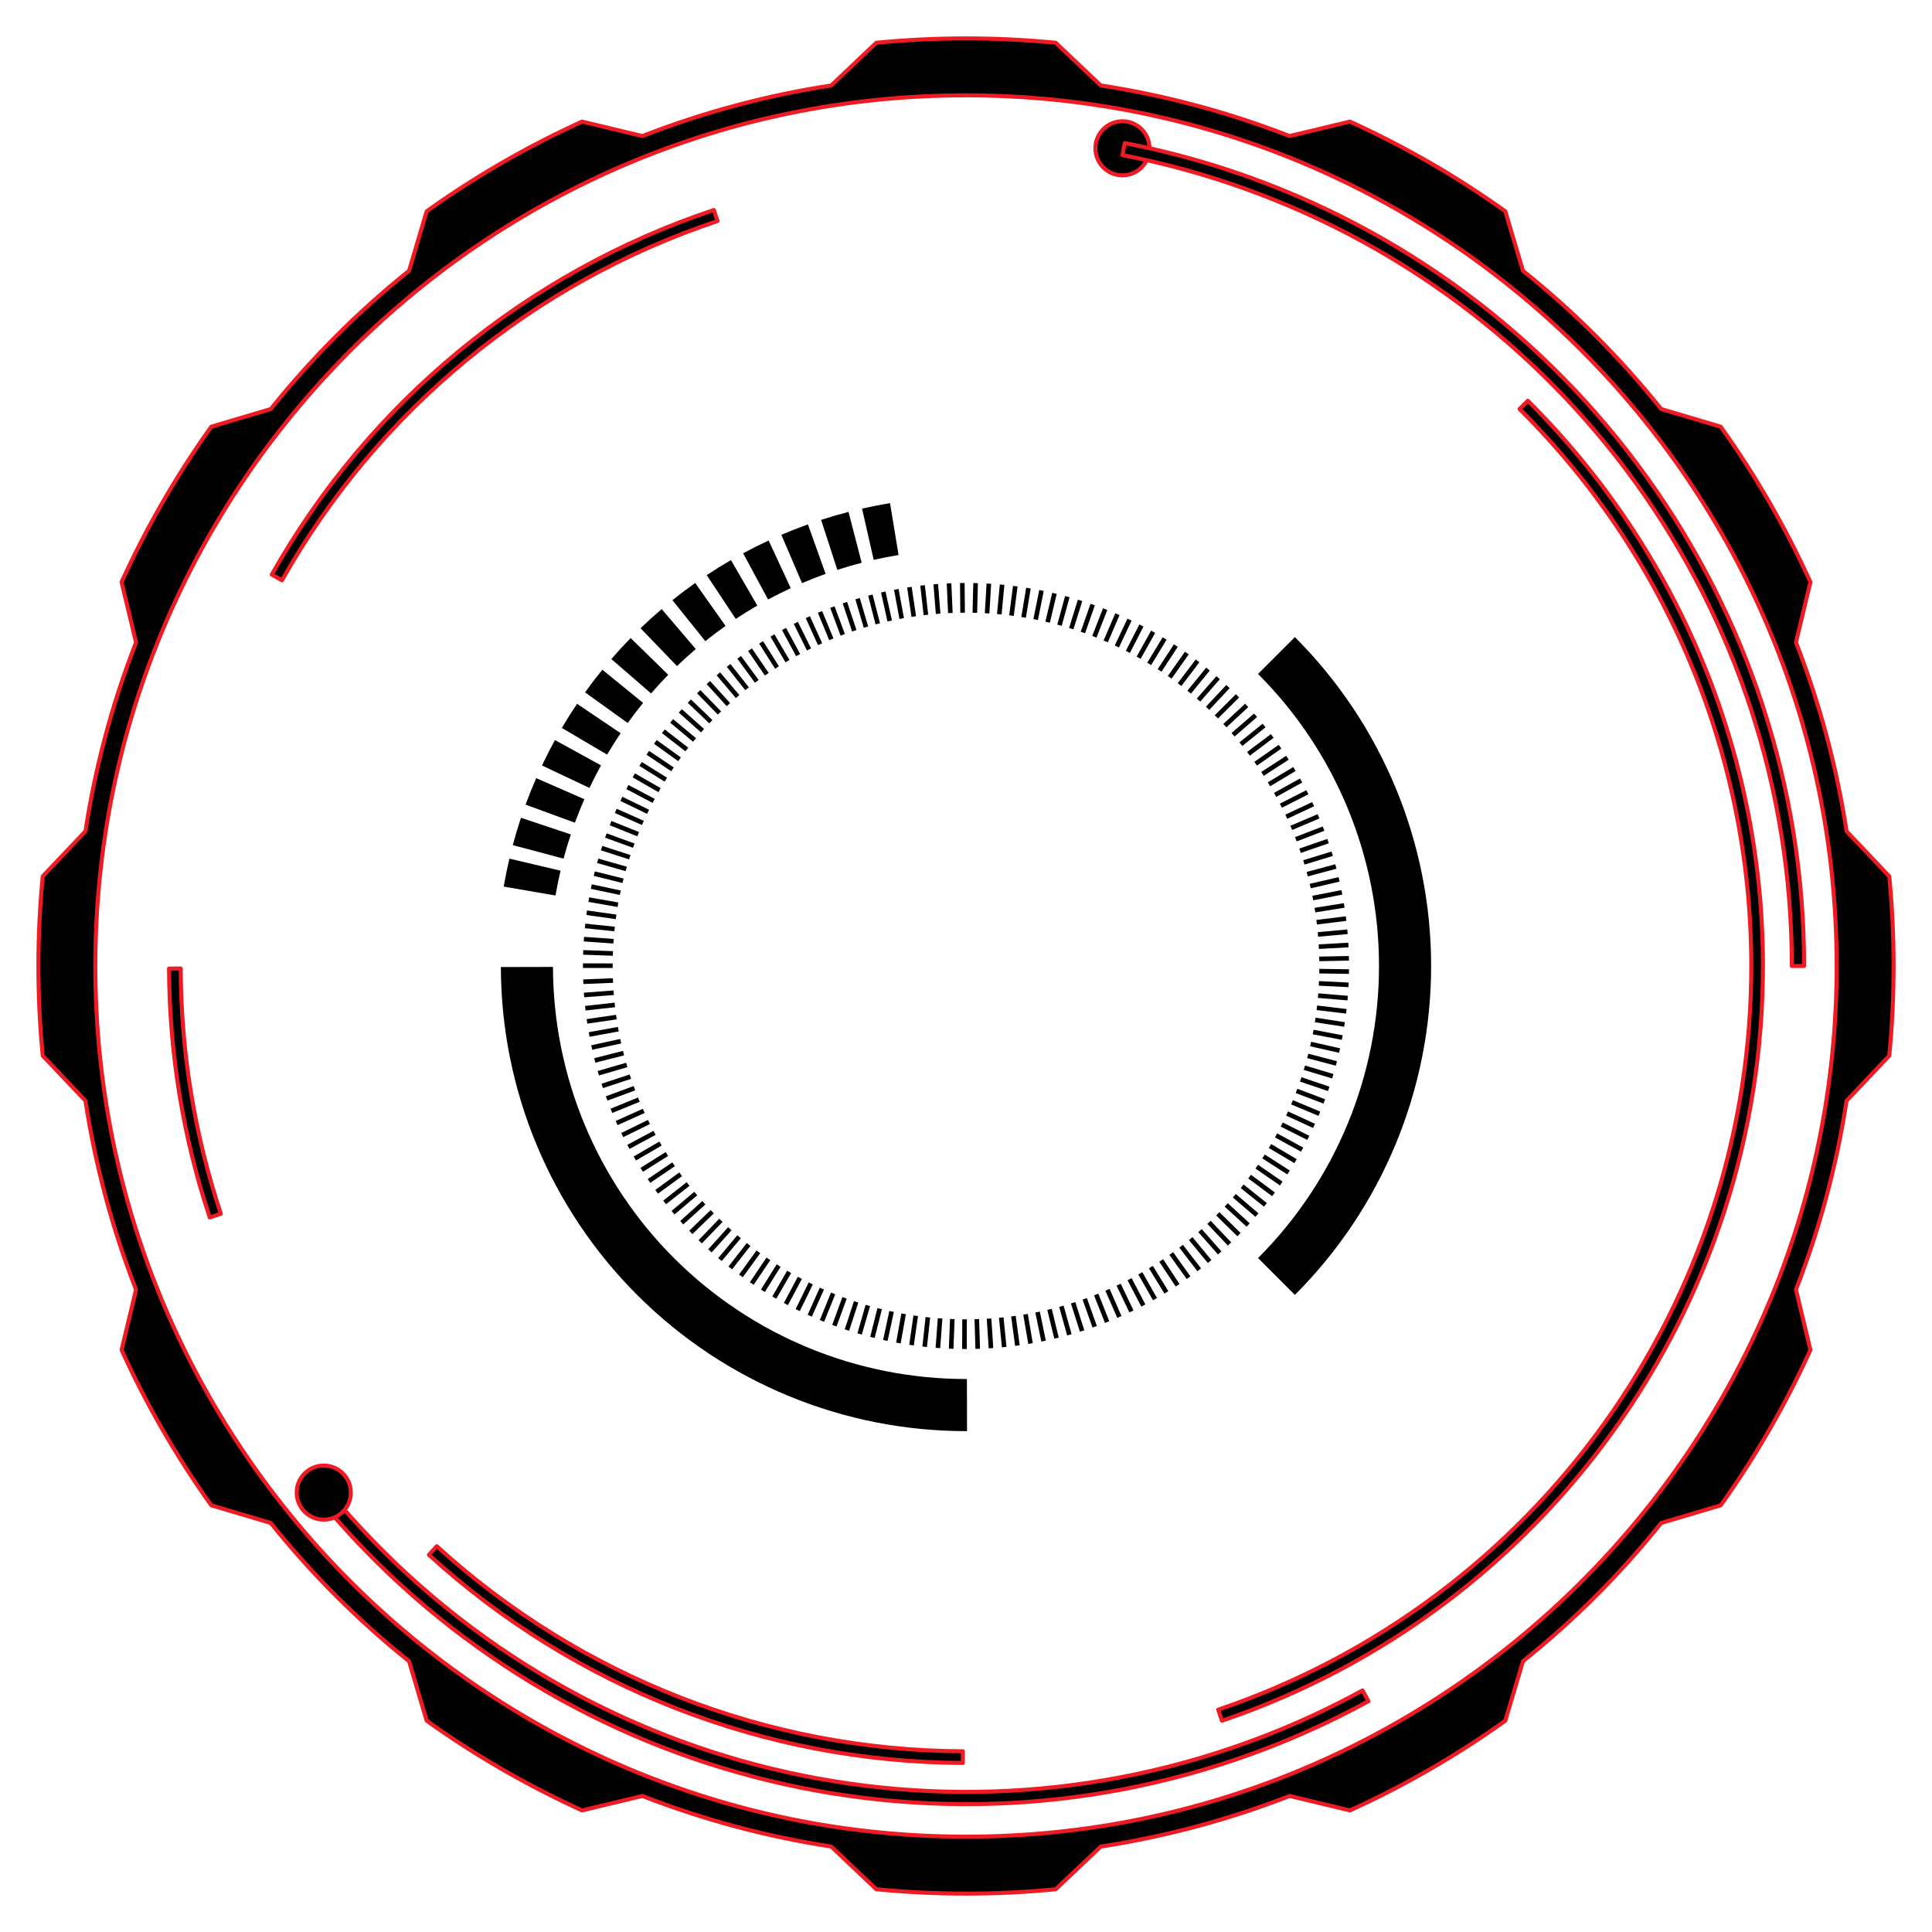
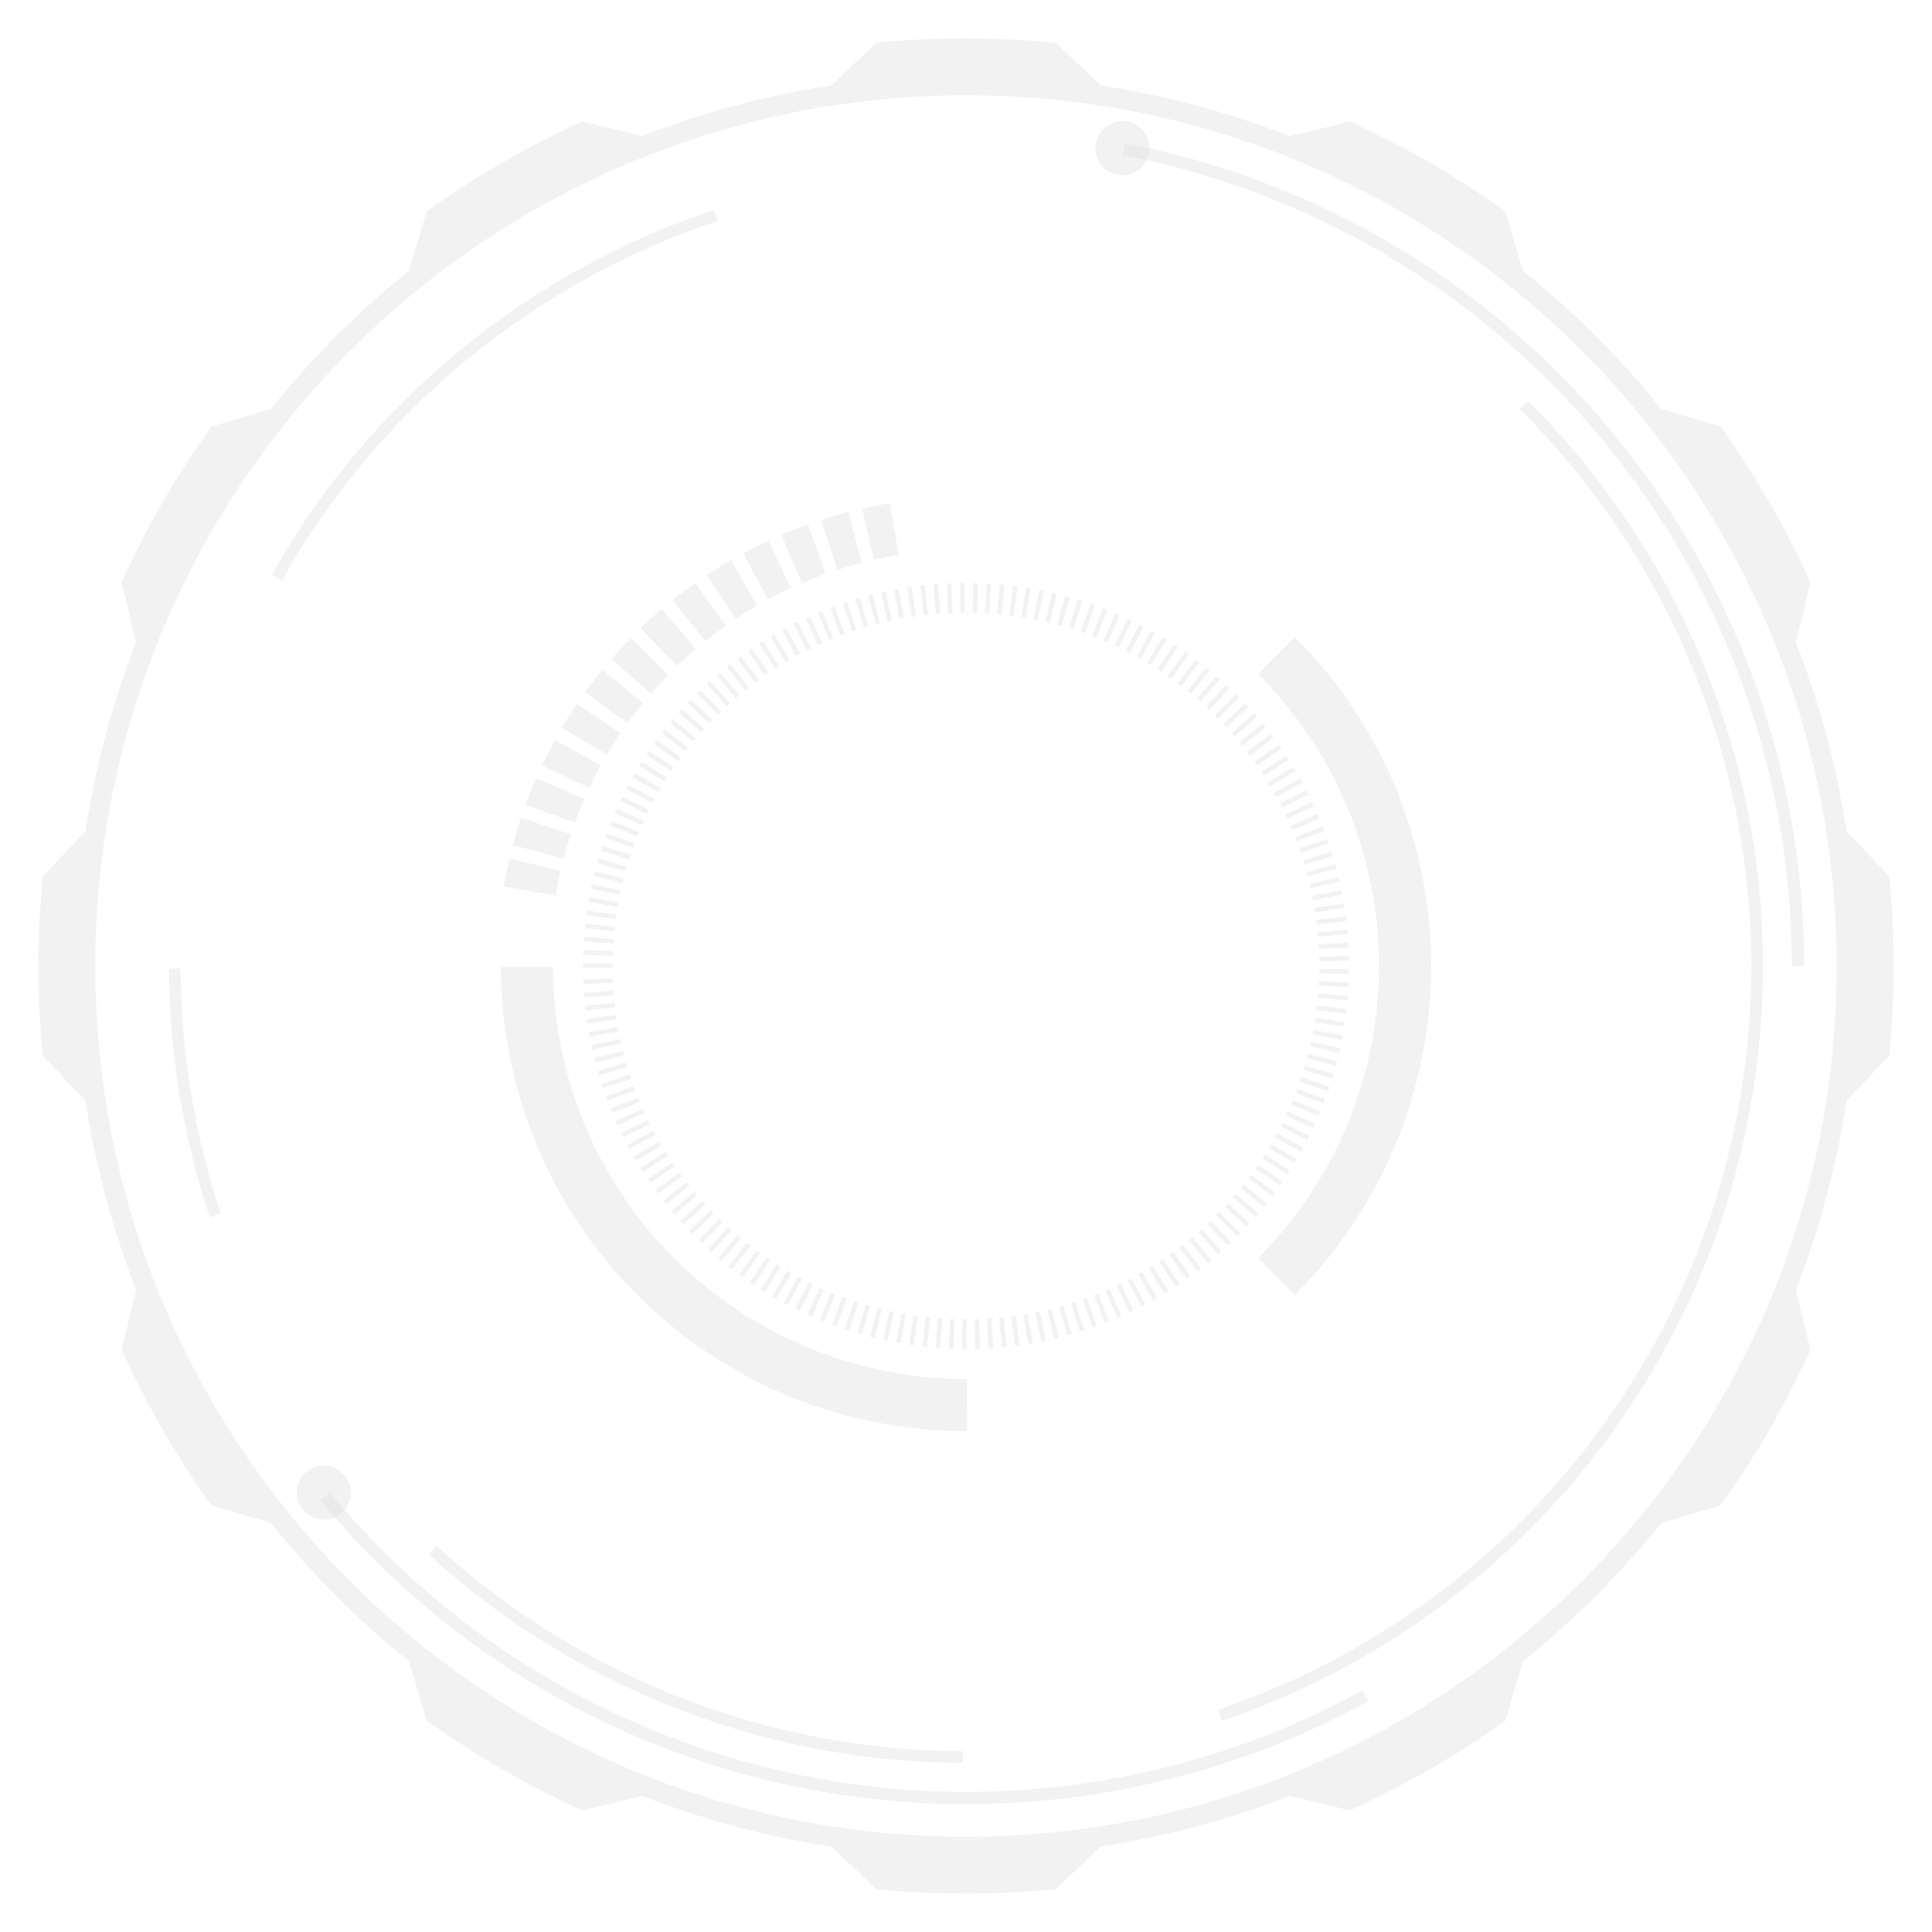
- <svg xmlns="http://www.w3.org/2000/svg" xmlns:xlink="http://www.w3.org/1999/xlink" width="100%" height="100%" viewBox="0 0 4000 4000" version="1.1" style="fill-rule:evenodd;clip-rule:evenodd;stroke-linecap:round;stroke-linejoin:round;stroke-miterlimit:1.5;fill:#E0E0DFfill-opacity:0.4">
+ <svg xmlns="http://www.w3.org/2000/svg" xmlns:xlink="http://www.w3.org/1999/xlink" width="100%" height="100%" viewBox="0 0 4000 4000" version="1.1" style="fill-rule:evenodd;clip-rule:evenodd;stroke-linecap:round;stroke-linejoin:round;stroke-miterlimit:1.5;fill:#E0E0DF;fill-opacity:0.4;stroke:##E0E0DF;">
  <use xlink:href="#_Image1" x="456.996" y="457.124" width="3085.98px" height="3086.04px" transform="matrix(0.999993,0,0,0.99969,0,0)" />
-   <path d="M2529.93,3562.59c671.354,-227.681 1122.24,-858.75 1120.06,-1567.66c-1.345,-437.606 -176.473,-856.753 -486.858,-1165.24l-17.011,17.115c305.845,303.971 478.412,716.989 479.738,1148.19c2.147,698.539 -442.145,1320.38 -1103.68,1544.73l7.75,22.853Z" style="stroke:#ED1C24;stroke-width:8.33px;" />
-   <path d="M1477.96,434.76c-388.13,129.45 -714.322,398.487 -915.263,754.893l21.021,11.851c198.002,-351.193 519.423,-616.296 901.877,-743.852l-7.635,-22.892Z" style="stroke:#ED1C24;stroke-width:8.33px;" />
-   <path d="M888.071,3219.06c302.289,275.724 696.238,429.302 1105.38,430.925l0.096,-24.131c-403.161,-1.6 -791.349,-152.931 -1089.22,-424.622l-16.262,17.828Z" style="stroke:#ED1C24;stroke-width:8.33px;" />
-   <path d="M350.009,2005.3c0.563,175.162 29.014,349.117 84.284,515.331l22.898,-7.615c-54.462,-163.783 -82.496,-335.193 -83.051,-507.793l-24.131,0.077Z" style="stroke:#ED1C24;stroke-width:8.33px;" />
-   <path d="M663.312,3106.45c475.376,574.298 1264.46,780.759 1960.19,512.875c71.968,-27.711 142.009,-60.189 209.657,-97.218l-12.185,-22.26c-66.658,36.487 -135.675,68.49 -206.591,95.795c-685.554,263.966 -1463.1,60.525 -1931.52,-505.374l-19.55,16.182Z" style="stroke:#ED1C24;stroke-width:8.33px;" />
-   <circle cx="2323.91" cy="307" r="56" style="stroke:#ED1C24;stroke-width:8.33px;" />
-   <circle cx="670.312" cy="3090.26" r="56" style="stroke:#ED1C24;stroke-width:8.33px;" />
-   <path d="M2185.74,88.503c-123.536,-12.004 -247.944,-12.004 -371.48,-0l-93.233,88.401c-133.775,20.471 -264.89,55.603 -390.977,104.762l-124.943,-29.941c-112.987,51.372 -220.728,113.576 -321.711,185.74l-36.541,123.174c-105.618,84.615 -201.601,180.598 -286.216,286.216l-123.174,36.541c-72.164,100.983 -134.368,208.724 -185.74,321.711l29.941,124.943c-49.159,126.087 -84.291,257.202 -104.762,390.977l-88.401,93.233c-12.004,123.536 -12.004,247.944 -0,371.48l88.401,93.233c20.471,133.775 55.603,264.89 104.762,390.977l-29.941,124.943c51.372,112.987 113.576,220.728 185.74,321.711l123.174,36.541c84.615,105.618 180.598,201.601 286.216,286.216l36.541,123.174c100.983,72.164 208.724,134.368 321.711,185.74l124.943,-29.941c126.087,49.159 257.202,84.291 390.977,104.762l93.233,88.401c123.536,12.004 247.944,12.004 371.48,0l93.233,-88.401c133.775,-20.471 264.89,-55.603 390.977,-104.762l124.943,29.941c112.987,-51.372 220.728,-113.576 321.711,-185.74l36.541,-123.174c105.618,-84.615 201.601,-180.598 286.216,-286.216l123.174,-36.541c72.164,-100.983 134.368,-208.724 185.74,-321.711l-29.941,-124.943c49.159,-126.087 84.291,-257.202 104.762,-390.977l88.401,-93.233c12.004,-123.536 12.004,-247.944 0,-371.48l-88.401,-93.233c-20.471,-133.775 -55.603,-264.89 -104.762,-390.977l29.941,-124.943c-51.372,-112.987 -113.576,-220.728 -185.74,-321.711l-123.174,-36.541c-84.615,-105.618 -180.598,-201.601 -286.216,-286.216l-36.541,-123.174c-100.983,-72.164 -208.724,-134.368 -321.711,-185.74l-124.943,29.941c-126.087,-49.159 -257.202,-84.291 -390.977,-104.762l-93.233,-88.401Zm-185.74,108.872c994.896,-0 1802.62,807.729 1802.62,1802.62c0,994.896 -807.729,1802.62 -1802.62,1802.62c-994.896,0 -1802.62,-807.729 -1802.62,-1802.62c-0,-994.896 807.729,-1802.62 1802.62,-1802.62Z" style="stroke:#ED1C24;stroke-width:8.33px;" />
-   <path d="M3735.21,1999.97c-0.013,-745.52 -476.234,-1407.71 -1183,-1644.97c-73.11,-24.543 -147.774,-44.184 -223.497,-58.793l-4.808,24.918c74.616,14.395 148.188,33.75 220.229,57.933c696.424,233.785 1165.68,886.291 1165.69,1620.91l25.378,-0Z" style="stroke:#ED1C24;stroke-width:8.33px;" />
+   <path d="M2529.93,3562.59c671.354,-227.681 1122.24,-858.75 1120.06,-1567.66c-1.345,-437.606 -176.473,-856.753 -486.858,-1165.24l-17.011,17.115c305.845,303.971 478.412,716.989 479.738,1148.19c2.147,698.539 -442.145,1320.38 -1103.68,1544.73l7.75,22.853Z" style="stroke:##E0E0DF;stroke-width:8.33px;" />
+   <path d="M1477.96,434.76c-388.13,129.45 -714.322,398.487 -915.263,754.893l21.021,11.851c198.002,-351.193 519.423,-616.296 901.877,-743.852l-7.635,-22.892Z" style="stroke:##E0E0DF;stroke-width:8.33px;" />
+   <path d="M888.071,3219.06c302.289,275.724 696.238,429.302 1105.38,430.925l0.096,-24.131c-403.161,-1.6 -791.349,-152.931 -1089.22,-424.622l-16.262,17.828Z" style="stroke:##E0E0DF;stroke-width:8.33px;" />
+   <path d="M350.009,2005.3c0.563,175.162 29.014,349.117 84.284,515.331l22.898,-7.615c-54.462,-163.783 -82.496,-335.193 -83.051,-507.793l-24.131,0.077Z" style="stroke:##E0E0DF;stroke-width:8.33px;" />
+   <path d="M663.312,3106.45c475.376,574.298 1264.46,780.759 1960.19,512.875c71.968,-27.711 142.009,-60.189 209.657,-97.218l-12.185,-22.26c-66.658,36.487 -135.675,68.49 -206.591,95.795c-685.554,263.966 -1463.1,60.525 -1931.52,-505.374l-19.55,16.182Z" style="stroke:##E0E0DF;stroke-width:8.33px;" />
+   <circle cx="2323.91" cy="307" r="56" style="stroke:##E0E0DF;stroke-width:8.33px;" />
+   <circle cx="670.312" cy="3090.26" r="56" style="stroke:##E0E0DF;stroke-width:8.33px;" />
+   <path d="M2185.74,88.503c-123.536,-12.004 -247.944,-12.004 -371.48,-0l-93.233,88.401c-133.775,20.471 -264.89,55.603 -390.977,104.762l-124.943,-29.941c-112.987,51.372 -220.728,113.576 -321.711,185.74l-36.541,123.174c-105.618,84.615 -201.601,180.598 -286.216,286.216l-123.174,36.541c-72.164,100.983 -134.368,208.724 -185.74,321.711l29.941,124.943c-49.159,126.087 -84.291,257.202 -104.762,390.977l-88.401,93.233c-12.004,123.536 -12.004,247.944 -0,371.48l88.401,93.233c20.471,133.775 55.603,264.89 104.762,390.977l-29.941,124.943c51.372,112.987 113.576,220.728 185.74,321.711l123.174,36.541c84.615,105.618 180.598,201.601 286.216,286.216l36.541,123.174c100.983,72.164 208.724,134.368 321.711,185.74l124.943,-29.941c126.087,49.159 257.202,84.291 390.977,104.762l93.233,88.401c123.536,12.004 247.944,12.004 371.48,0l93.233,-88.401c133.775,-20.471 264.89,-55.603 390.977,-104.762l124.943,29.941c112.987,-51.372 220.728,-113.576 321.711,-185.74l36.541,-123.174c105.618,-84.615 201.601,-180.598 286.216,-286.216l123.174,-36.541c72.164,-100.983 134.368,-208.724 185.74,-321.711l-29.941,-124.943c49.159,-126.087 84.291,-257.202 104.762,-390.977l88.401,-93.233c12.004,-123.536 12.004,-247.944 0,-371.48l-88.401,-93.233c-20.471,-133.775 -55.603,-264.89 -104.762,-390.977l29.941,-124.943c-51.372,-112.987 -113.576,-220.728 -185.74,-321.711l-123.174,-36.541c-84.615,-105.618 -180.598,-201.601 -286.216,-286.216l-36.541,-123.174c-100.983,-72.164 -208.724,-134.368 -321.711,-185.74l-124.943,29.941c-126.087,-49.159 -257.202,-84.291 -390.977,-104.762l-93.233,-88.401Zm-185.74,108.872c994.896,-0 1802.62,807.729 1802.62,1802.62c0,994.896 -807.729,1802.62 -1802.62,1802.62c-994.896,0 -1802.62,-807.729 -1802.62,-1802.62c-0,-994.896 807.729,-1802.62 1802.62,-1802.62Z" style="stroke:##E0E0DF;stroke-width:8.33px;" />
+   <path d="M3735.21,1999.97c-0.013,-745.52 -476.234,-1407.71 -1183,-1644.97c-73.11,-24.543 -147.774,-44.184 -223.497,-58.793l-4.808,24.918c74.616,14.395 148.188,33.75 220.229,57.933c696.424,233.785 1165.68,886.291 1165.69,1620.91l25.378,-0Z" style="stroke:##E0E0DF;stroke-width:8.33px;" />
  <path d="M2680.93,2680.94c180.597,-180.598 282.056,-425.541 282.056,-680.944c-0,-255.403 -101.459,-500.346 -282.056,-680.944l-76.299,76.299c160.362,160.362 250.453,377.859 250.453,604.645c-0,226.786 -90.091,444.283 -250.453,604.645l76.299,76.299Z" />
  <path d="M1036.98,2002.16c0.573,255.403 102.58,500.118 283.582,680.31c181.002,180.193 426.171,281.102 681.574,280.53l-0.242,-107.902c-226.785,0.508 -444.484,-89.095 -605.205,-249.097c-160.721,-160.002 -251.298,-377.297 -251.807,-604.082l-107.902,0.241Z" />
  <path d="M1054.64,1777.73c-4.508,19.172 -8.432,38.477 -11.765,57.887l107.242,18.419c2.96,-17.235 6.444,-34.377 10.447,-51.4l-105.924,-24.906Zm23.974,-84.579c-6.223,18.685 -11.876,37.556 -16.952,56.585l105.137,28.042c4.507,-16.897 9.527,-33.653 15.053,-50.245l-103.238,-34.382Zm31.525,-82.066c-7.887,18.047 -15.224,36.329 -21.999,54.821l102.17,37.435c6.016,-16.42 12.531,-32.654 19.534,-48.678l-99.705,-43.578Zm38.817,-78.877c-9.487,17.259 -18.446,34.802 -26.867,52.606l98.367,46.521c7.476,-15.809 15.432,-31.387 23.856,-46.712l-95.356,-52.415Zm45.792,-75.045c-11.009,16.331 -21.519,32.992 -31.515,49.962l93.757,55.226c8.875,-15.068 18.207,-29.863 27.983,-44.364l-90.225,-60.824Zm52.39,-70.596c-12.441,15.268 -24.414,30.911 -35.903,46.907l88.377,63.479c10.202,-14.204 20.834,-28.094 31.881,-41.651l-84.355,-68.735Zm58.56,-65.568c-13.771,14.08 -27.109,28.576 -39.998,43.467l82.275,71.211c11.444,-13.223 23.289,-26.095 35.516,-38.597l-77.793,-76.081Zm64.249,-60.005c-14.987,12.778 -29.582,26.008 -43.765,39.673l75.498,78.359c12.594,-12.134 25.554,-23.882 38.862,-35.227l-70.595,-82.805Zm69.413,-53.948c-16.081,11.37 -31.813,23.226 -47.174,35.552l68.103,84.866c13.639,-10.945 27.608,-21.473 41.888,-31.569l-62.817,-88.849Zm74.007,-47.45c-17.044,9.869 -33.783,20.254 -50.196,31.141l60.149,90.676c14.573,-9.667 29.437,-18.888 44.571,-27.651l-54.524,-94.166Zm77.995,-40.563c-17.867,8.287 -35.477,17.116 -52.806,26.474l51.702,95.745c15.387,-8.31 31.024,-16.149 46.889,-23.508l-45.785,-98.711Zm81.343,-33.343c-18.543,6.637 -36.879,13.837 -54.984,21.59l42.832,100.028c16.076,-6.884 32.358,-13.277 48.823,-19.171l-36.671,-102.447Zm84.025,-25.85c-19.067,4.933 -37.979,10.445 -56.711,16.528l33.611,103.492c16.633,-5.402 33.426,-10.296 50.356,-14.677l-27.256,-105.343Zm86.019,-18.146c-19.435,3.188 -38.768,6.968 -57.973,11.332l24.114,106.107c17.053,-3.875 34.22,-7.231 51.477,-10.063l-17.618,-107.376Z" />
  <path d="M1992.26,2731.46c2.577,0.027 5.158,0.04 7.742,0.04c0.606,0 1.211,-0.001 1.766,-0.002l-0.251,61.527l-9.508,-0.039l0.251,-61.526Zm34.866,-0.455l1.882,61.49l-9.504,0.291l-1.882,-61.495c3.165,-0.075 6.325,-0.17 9.504,-0.286Zm-60.219,-0.242c3.159,0.141 6.327,0.262 9.501,0.363l-2.383,61.475l-9.501,-0.368l2.383,-61.47Zm85.545,-1.118l4.012,61.368l-9.488,0.62l-4.012,-61.376c3.185,-0.185 6.365,-0.39 9.488,-0.612Zm-110.86,-0.448c3.156,0.25 6.318,0.48 9.483,0.689l-4.511,61.338l-9.483,-0.697l4.511,-61.33Zm136.125,-1.785l6.134,61.168l-9.46,0.949l-6.135,-61.178c3.16,-0.293 6.314,-0.606 9.461,-0.939Zm-161.371,-0.653c3.146,0.359 6.298,0.698 9.453,1.016l-6.632,61.122l-9.453,-1.026l6.632,-61.112Zm186.545,-2.452l8.247,60.892l-9.422,1.276l-8.248,-60.902c3.165,-0.404 6.323,-0.829 9.423,-1.266Zm-211.693,-0.859c3.13,0.468 6.265,0.915 9.413,1.343l-8.744,60.829l-9.411,-1.352l8.742,-60.82Zm236.745,-3.12l10.349,60.546l-9.372,1.602l-10.351,-60.554c3.127,-0.511 6.247,-1.041 9.374,-1.594Zm-261.763,-1.064c3.111,0.577 6.229,1.133 9.36,1.67l-10.843,60.466l-9.358,-1.678l10.841,-60.458Zm286.661,-3.784l12.438,60.13l-9.311,1.926l-12.439,-60.137c3.117,-0.622 6.226,-1.263 9.312,-1.919Zm-311.519,-1.269c3.094,0.685 6.195,1.351 9.296,1.996l-12.928,60.033l-9.295,-2.002l12.927,-60.027Zm336.234,-4.446l14.511,59.649l-9.238,2.248l-14.513,-59.654c3.099,-0.731 6.189,-1.482 9.24,-2.243Zm-360.901,-1.472c3.066,0.792 6.138,1.565 9.221,2.319l-14.998,59.535l-9.22,-2.323l14.997,-59.531Zm385.401,-5.104l16.569,59.104l-9.155,2.567l-16.569,-59.106c3.071,-0.838 6.134,-1.696 9.155,-2.565Zm-409.846,-1.673c3.036,0.899 6.08,1.779 9.134,2.64l-17.051,58.972l-9.134,-2.641l17.051,-58.971Zm434.102,-5.755l18.608,58.495l-9.061,2.882l-18.607,-58.493c3.037,-0.945 6.065,-1.909 9.06,-2.884Zm-458.295,-1.873c3.004,1.005 6.016,1.991 9.036,2.958l-19.085,58.346l-9.037,-2.956l19.086,-58.348Zm482.276,-6.398l20.627,57.822l-8.955,3.194l-20.626,-57.818c2.995,-1.048 5.982,-2.114 8.954,-3.198Zm-506.188,-2.07c2.965,1.108 5.938,2.198 8.927,3.272l-21.099,57.655l-8.928,-3.267l21.1,-57.66Zm529.865,-7.034l22.624,57.085l-8.839,3.504l-22.622,-57.08c2.947,-1.148 5.884,-2.315 8.837,-3.509Zm-553.466,-2.265c2.929,1.214 5.868,2.409 8.808,3.582l-23.091,56.903l-8.81,-3.575l23.093,-56.91Zm576.81,-7.66l24.598,56.286l-8.712,3.808l-24.595,-56.279c2.917,-1.254 5.823,-2.528 8.709,-3.815Zm-600.072,-2.456c2.879,1.313 5.769,2.607 8.678,3.887l-25.058,56.087l-8.681,-3.878l25.061,-56.096Zm623.056,-8.276l26.545,55.423l-8.575,4.107l-26.541,-55.413c2.877,-1.359 5.744,-2.736 8.571,-4.117Zm-645.95,-2.644c2.835,1.414 5.681,2.809 8.537,4.187l-26.998,55.208l-8.542,-4.177l27.003,-55.218Zm668.545,-8.881l28.465,54.495l-8.428,4.402l-28.459,-54.485c2.828,-1.458 5.645,-2.934 8.422,-4.412Zm-691.045,-2.828c2.786,1.512 5.582,3.006 8.386,4.481l-28.909,54.264l-8.391,-4.47l28.914,-54.275Zm713.225,-9.474l30.352,53.502l-8.27,4.691l-30.346,-53.491c2.771,-1.553 5.532,-3.123 8.264,-4.702Zm-735.303,-3.009c2.727,1.605 5.465,3.192 8.225,4.769l-30.789,53.257l-8.231,-4.759l30.795,-53.267Zm757.043,-10.055l32.204,52.444l-8.102,4.976l-32.198,-52.435c2.706,-1.642 5.401,-3.302 8.096,-4.985Zm-778.675,-3.186c2.674,1.701 5.359,3.385 8.055,5.052l-32.633,52.184l-8.061,-5.041l32.639,-52.195Zm799.948,-10.622l34.02,51.321l-7.925,5.254l-34.014,-51.312c2.653,-1.739 5.294,-3.493 7.919,-5.263Zm-821.107,-3.358c2.609,1.79 5.23,3.563 7.875,5.327l-34.44,51.047l-7.882,-5.318l34.447,-51.056Zm841.889,-11.176l35.795,50.133l-7.738,5.525l-35.789,-50.126c2.59,-1.827 5.168,-3.672 7.732,-5.532Zm-862.552,-3.527c2.548,1.881 5.11,3.746 7.687,5.596l-36.206,49.845l-7.693,-5.587l36.212,-49.854Zm882.82,-11.716l37.526,48.881l-7.542,5.79l-37.521,-48.875c2.519,-1.911 5.024,-3.838 7.537,-5.796Zm-902.963,-3.69c2.483,1.967 4.978,3.919 7.489,5.857l-37.927,48.58l-7.494,-5.851l37.932,-48.586Zm922.692,-12.242l39.21,47.566l-7.337,6.047l-39.205,-47.56c2.454,-2 4.895,-4.014 7.332,-6.053Zm-942.291,-3.849c2.412,2.05 4.837,4.086 7.283,6.112l-39.601,47.251l-7.287,-6.107l39.605,-47.256Zm961.46,-12.752l40.844,46.187l-7.123,6.299l-40.841,-46.185c2.38,-2.078 4.745,-4.172 7.12,-6.301Zm-980.493,-4.004c2.341,2.133 4.695,4.251 7.069,6.359l-41.226,45.861l-7.071,-6.356l41.228,-45.864Zm999.078,-13.248l42.425,44.749l-6.899,6.542l-42.424,-44.748c2.31,-2.163 4.606,-4.34 6.898,-6.543Zm-1017.52,-4.153c2.269,2.215 4.551,4.415 6.846,6.598l-42.796,44.411l-6.847,-6.598l42.797,-44.411Zm1035.5,-13.727l43.951,43.252l-6.669,6.777l-43.951,-43.252c2.243,-2.251 4.472,-4.515 6.669,-6.777Zm-1053.34,-4.298c2.185,2.285 4.384,4.556 6.615,6.83l-44.312,42.901l-6.613,-6.831l44.31,-42.9Zm1070.69,-14.19l45.42,41.697l-6.43,7.004l-45.422,-41.699c2.164,-2.326 4.313,-4.666 6.432,-7.002Zm-1087.9,-4.438c2.104,2.358 4.223,4.703 6.375,7.053l-45.768,41.336l-6.373,-7.056l45.766,-41.333Zm1104.61,-14.637l46.828,40.09l-6.184,7.222l-46.832,-40.093c2.074,-2.388 4.133,-4.79 6.188,-7.219Zm-1121.16,-4.573c2.026,2.436 4.069,4.858 6.129,7.269l-47.165,39.717l-6.125,-7.273l47.161,-39.713Zm1137.2,-15.067l48.175,38.431l-5.929,7.433l-48.181,-38.436c1.994,-2.463 3.973,-4.94 5.935,-7.428Zm-1153.08,-4.702c1.941,2.504 3.898,4.994 5.874,7.476l-48.499,38.048l-5.869,-7.481l48.494,-38.043Zm1168.44,-15.479l49.46,36.724l-5.668,7.633l-49.468,-36.729c1.912,-2.534 3.807,-5.082 5.676,-7.628Zm-1183.63,-4.826c1.86,2.579 3.737,5.144 5.613,7.674l-49.771,36.33l-5.606,-7.679l49.764,-36.325Zm1198.28,-15.874l50.68,34.971l-5.4,7.826l-50.689,-34.977c1.816,-2.589 3.615,-5.19 5.409,-7.82Zm-1212.77,-4.944c1.759,2.625 3.535,5.238 5.345,7.864l-50.979,34.567l-5.336,-7.869l50.97,-34.562Zm1226.69,-16.25l51.836,33.177l-5.125,8.008l-51.847,-33.184c1.731,-2.659 3.446,-5.33 5.136,-8.001Zm-1240.45,-5.057c1.678,2.702 3.374,5.391 5.069,8.044l-52.121,32.764l-5.06,-8.05l52.112,-32.758Zm1253.63,-16.608l52.928,31.344l-4.845,8.181l-52.939,-31.35c1.633,-2.708 3.248,-5.428 4.856,-8.175Zm-1266.64,-5.163c1.578,2.748 3.173,5.484 4.788,8.214l-53.199,30.922l-4.778,-8.221l53.189,-30.915Zm1279.07,-16.947l53.956,29.475l-4.559,8.344l-53.965,-29.481c1.538,-2.764 3.058,-5.539 4.568,-8.338Zm-1291.32,-5.264c1.485,2.807 2.988,5.604 4.5,8.376l-54.211,29.044l-4.49,-8.381l54.201,-29.039Zm1302.97,-17.266l54.918,27.574l-4.266,8.497l-54.928,-27.579c1.445,-2.823 2.872,-5.657 4.276,-8.492Zm-1314.44,-5.357c1.386,2.857 2.79,5.705 4.206,8.527l-55.159,27.133l-4.197,-8.531l55.15,-27.129Zm1325.3,-17.565l55.817,25.642l-3.97,8.64l-55.825,-25.646c1.345,-2.87 2.671,-5.75 3.978,-8.636Zm-1335.97,-5.445c1.284,2.9 2.586,5.789 3.907,8.668l-56.042,25.194l-3.899,-8.672l56.034,-25.19Zm1346.03,-17.842l56.652,23.683l-3.668,8.772l-56.658,-23.686c1.243,-2.912 2.467,-5.834 3.674,-8.769Zm-1355.89,-5.527c1.178,2.933 2.375,5.856 3.602,8.799l-56.86,23.228l-3.596,-8.802l56.854,-23.225Zm1365.13,-18.098l57.423,21.699l-3.361,8.894l-57.428,-21.701c1.141,-2.956 2.263,-5.922 3.366,-8.892Zm-1374.18,-5.601c1.079,2.984 2.178,5.959 3.293,8.919l-57.616,21.237l-3.288,-8.921l57.611,-21.235Zm1382.59,-18.332l58.132,19.692l-3.051,9.005l-58.135,-19.693c1.036,-2.991 2.054,-5.991 3.054,-9.004Zm-1390.8,-5.67c0.977,3.028 1.974,6.048 2.979,9.029l-58.307,19.224l-2.977,-9.03l58.305,-19.223Zm1398.36,-18.543l58.777,17.664l-2.736,9.106l-58.778,-17.665c0.932,-3.027 1.844,-6.064 2.737,-9.105Zm-1405.73,-5.731c0.872,3.065 1.763,6.122 2.661,9.128l-58.936,17.19l-2.662,-9.128l58.937,-17.19Zm1412.44,-18.732l59.36,15.618l-2.42,9.195l-59.357,-15.617c0.824,-3.055 1.629,-6.117 2.417,-9.196Zm-1418.96,-5.784c0.765,3.094 1.549,6.18 2.341,9.215l-59.501,15.138l-2.344,-9.215l59.504,-15.138Zm1424.81,-18.898l59.878,13.553l-2.099,9.273l-59.872,-13.552c0.717,-3.082 1.414,-6.172 2.093,-9.274Zm-1430.46,-5.831c0.654,3.114 1.329,6.222 2.017,9.291l-60.001,13.069l-2.024,-9.291l60.008,-13.069Zm1435.46,-19.041l60.33,11.473l-1.776,9.341l-60.323,-11.472c0.61,-3.108 1.2,-6.223 1.769,-9.342Zm-1440.24,-5.87c0.545,3.128 1.109,6.249 1.693,9.356l-60.436,10.984l-1.701,-9.355l60.444,-10.985Zm1444.36,-19.159l60.715,9.378l-1.451,9.397l-60.706,-9.377c0.501,-3.127 0.982,-6.26 1.442,-9.398Zm-1448.28,-5.902c0.433,3.132 0.887,6.258 1.365,9.409l-60.803,8.885l-1.375,-9.407l60.813,-8.887Zm1451.53,-19.254l61.029,7.27l-1.124,9.441l-61.02,-7.269c0.391,-3.141 0.763,-6.287 1.115,-9.442Zm-1454.57,-5.928c0.327,3.166 0.675,6.326 1.039,9.452l-61.101,6.774l-1.048,-9.45l61.11,-6.776Zm1456.94,-19.326l61.269,5.153l-0.796,9.475l-61.261,-5.152c0.282,-3.155 0.545,-6.314 0.788,-9.476Zm-1459.11,-5.944c0.216,3.155 0.452,6.304 0.711,9.481l-61.324,4.655l-0.719,-9.481l61.332,-4.655Zm1460.62,-19.375l61.432,3.027l-0.468,9.496l-61.425,-3.026c0.174,-3.158 0.328,-6.324 0.461,-9.497Zm-1461.91,-5.955c0.109,3.176 0.237,6.346 0.385,9.5l-61.47,2.527l-0.39,-9.5l61.475,-2.527Zm1462.55,-19.4l61.51,0.896l-0.139,9.506l-61.507,-0.895c0.065,-3.181 0.111,-6.346 0.136,-9.507Zm-1462.96,-11.267c-0.014,1.821 -0.02,3.596 -0.02,5.372c-0,1.373 0.004,2.744 0.012,4.136l-61.535,-0.052l0.008,-9.508l61.535,0.052Zm1462.73,-14.095l61.5,-1.237l0.192,9.506l-61.504,1.237c-0.042,-3.193 -0.105,-6.381 -0.188,-9.506Zm-1462.11,-11.259c-0.131,3.161 -0.242,6.329 -0.332,9.502l-61.491,-2.185l0.338,-9.502l61.485,2.185Zm1461.01,-14.08l61.404,-3.368l0.521,9.494l-61.411,3.368c-0.151,-3.176 -0.323,-6.347 -0.514,-9.494Zm-1459.53,-11.24c-0.239,3.157 -0.459,6.319 -0.658,9.485l-61.361,-4.314l0.667,-9.484l61.352,4.313Zm1457.56,-14.047l61.226,-5.493l0.85,9.47l-61.236,5.493c-0.26,-3.153 -0.539,-6.301 -0.84,-9.47Zm-1455.2,-11.207c-0.349,3.147 -0.678,6.3 -0.986,9.457l-61.15,-6.436l0.995,-9.456l61.141,6.435Zm1452.36,-13.998l60.973,-7.609l1.178,9.435l-60.984,7.61c-0.37,-3.161 -0.76,-6.316 -1.167,-9.436Zm-1449.13,-11.16c-0.457,3.132 -0.895,6.271 -1.312,9.417l-60.865,-8.548l1.322,-9.416l60.855,8.547Zm1445.42,-13.932l60.648,-9.714l1.504,9.388l-60.658,9.715c-0.476,-3.125 -0.973,-6.244 -1.494,-9.389Zm-1441.31,-11.099c-0.567,3.117 -1.114,6.241 -1.64,9.366l-60.507,-10.65l1.648,-9.364l60.499,10.648Zm1436.73,-13.85l60.255,-11.806l1.828,9.331l-60.262,11.807c-0.587,-3.117 -1.194,-6.227 -1.821,-9.332Zm-1431.76,-11.024c-0.675,3.094 -1.33,6.196 -1.966,9.303l-60.08,-12.736l1.971,-9.302l60.075,12.735Zm1426.3,-13.749l59.794,-13.885l2.15,9.262l-59.798,13.885c-0.697,-3.101 -1.414,-6.195 -2.146,-9.262Zm-1420.46,-10.937c-0.782,3.068 -1.545,6.143 -2.289,9.228l-59.588,-14.807l2.293,-9.227l59.584,14.806Zm1414.15,-13.632l59.267,-15.946l2.471,9.181l-59.27,15.947c-0.806,-3.077 -1.631,-6.146 -2.468,-9.182Zm-1407.45,-10.835c-0.889,3.039 -1.759,6.086 -2.61,9.143l-59.031,-16.862l2.612,-9.142l59.029,16.861Zm1400.28,-13.498l58.678,-17.991l2.787,9.09l-58.677,17.991c-0.912,-3.045 -1.844,-6.083 -2.788,-9.09Zm-1392.73,-10.72c-0.995,3.007 -1.972,6.023 -2.929,9.046l-58.409,-18.898l2.926,-9.046l58.412,18.898Zm1384.71,-13.347l58.024,-20.016l3.101,8.988l-58.022,20.015c-1.016,-3.006 -2.051,-6.003 -3.103,-8.987Zm-1376.32,-10.592c-1.1,2.971 -2.182,5.951 -3.243,8.938l-57.725,-20.914l3.238,-8.939l57.73,20.915Zm1367.47,-13.18l57.308,-22.021l3.41,8.876l-57.303,22.018c-1.117,-2.96 -2.253,-5.91 -3.415,-8.873Zm-1358.25,-10.451c-1.204,2.932 -2.39,5.875 -3.553,8.819l-56.978,-22.907l3.547,-8.822l56.984,22.91Zm1348.57,-12.997l56.528,-24.002l3.716,8.752l-56.52,23.998c-1.226,-2.932 -2.47,-5.854 -3.724,-8.748Zm-1338.53,-10.298c-1.305,2.889 -2.593,5.789 -3.858,8.69l-56.168,-24.877l3.85,-8.693l56.176,24.88Zm1328.04,-12.798l55.685,-25.957l4.017,8.618l-55.676,25.953c-1.319,-2.87 -2.656,-5.73 -4.026,-8.614Zm-1317.19,-10.132c-1.405,2.84 -2.791,5.69 -4.159,8.55l-55.294,-26.819l4.149,-8.555l55.304,26.824Zm1305.91,-12.583l54.777,-27.885l4.313,8.473l-54.767,27.88c-1.419,-2.825 -2.856,-5.64 -4.323,-8.468Zm-1294.27,-9.954c-1.504,2.792 -2.991,5.596 -4.454,8.4l-54.356,-28.733l4.444,-8.406l54.366,28.739Zm1282.2,-12.355l53.804,-29.782l4.604,8.319l-53.794,29.776c-1.515,-2.772 -3.048,-5.533 -4.614,-8.313Zm-1269.79,-9.764c-1.599,2.737 -3.18,5.485 -4.742,8.24l-53.354,-30.615l4.732,-8.247l53.364,30.622Zm1256.95,-12.111l52.766,-31.646l4.89,8.154l-52.756,31.64c-1.618,-2.732 -3.254,-5.451 -4.9,-8.148Zm-1243.78,-9.564c-1.689,2.675 -3.362,5.361 -5.025,8.072l-52.287,-32.464l5.015,-8.078l52.297,32.47Zm1230.2,-11.853l51.663,-33.473l5.17,7.98l-51.654,33.466c-1.703,-2.66 -3.423,-5.308 -5.179,-7.973Zm-1216.29,-9.352c-1.787,2.625 -3.558,5.261 -5.301,7.893l-51.156,-34.274l5.293,-7.898l51.164,34.279Zm1201.97,-11.581l50.496,-35.26l5.443,7.795l-50.487,35.254c-1.795,-2.6 -3.606,-5.189 -5.452,-7.789Zm-1187.33,-9.129c-1.871,2.553 -3.727,5.12 -5.57,7.705l-49.96,-36.043l5.563,-7.711l49.967,36.049Zm1172.3,-11.297l49.264,-37.004l5.71,7.602l-49.256,36.999c-1.893,-2.55 -3.802,-5.087 -5.718,-7.597Zm-1156.96,-8.895c-1.96,2.489 -3.904,4.991 -5.833,7.508l-48.7,-37.769l5.827,-7.513l48.706,37.774Zm1141.23,-10.999l47.968,-38.703l5.97,7.399l-47.961,38.699c-1.971,-2.471 -3.958,-4.93 -5.977,-7.395Zm-1125.21,-8.652c-2.045,2.421 -4.074,4.855 -6.089,7.302l-47.377,-39.447l6.084,-7.306l47.382,39.451Zm1108.81,-10.688l46.608,-40.353l6.224,7.188l-46.605,40.349c-2.066,-2.415 -4.148,-4.817 -6.227,-7.184Zm-1092.11,-8.399c-2.127,2.35 -4.24,4.713 -6.336,7.089l-45.992,-41.076l6.334,-7.091l45.994,41.078Zm1075.05,-10.365l45.188,-41.951l6.469,6.968l-45.186,41.949c-2.141,-2.334 -4.296,-4.654 -6.471,-6.966Zm-1057.71,-8.136c-2.211,2.279 -4.407,4.572 -6.577,6.867l-44.546,-42.651l6.576,-6.868l44.547,42.652Zm1040.02,-10.03l43.709,-43.494l6.706,6.74l-43.708,43.494c-2.218,-2.257 -4.45,-4.5 -6.707,-6.74Zm-1022.05,-7.863c-2.283,2.197 -4.552,4.409 -6.808,6.636l-43.042,-44.171l6.809,-6.635l43.041,44.17Zm1003.75,-9.683l42.172,-44.98l6.936,6.503l-42.174,44.982c-2.295,-2.182 -4.605,-4.349 -6.934,-6.505Zm-985.172,-7.581c-2.357,2.116 -4.7,4.248 -7.033,6.398l-41.482,-45.633l7.036,-6.396l41.479,45.631Zm966.272,-9.325l40.58,-46.407l7.157,6.258l-40.583,46.411c-2.376,-2.107 -4.766,-4.198 -7.154,-6.262Zm-947.116,-7.29c-2.435,2.04 -4.858,4.095 -7.249,6.152l-39.867,-47.035l7.252,-6.148l39.864,47.031Zm927.644,-8.955l38.937,-47.774l7.37,6.007l-38.941,47.779c-2.443,-2.02 -4.899,-4.025 -7.366,-6.012Zm-907.926,-6.991c-2.505,1.955 -4.997,3.927 -7.457,5.899l-38.202,-48.376l7.461,-5.892l38.198,48.369Zm887.906,-8.575l37.244,-49.077l7.574,5.748l-37.249,49.084c-2.507,-1.931 -5.026,-3.847 -7.569,-5.755Zm-867.65,-6.682c-2.563,1.861 -5.113,3.739 -7.656,5.638l-36.489,-49.652l7.661,-5.631l36.484,49.645Zm847.104,-8.183l35.505,-50.318l7.769,5.482l-35.511,50.326c-2.578,-1.849 -5.168,-3.681 -7.763,-5.49Zm-826.333,-6.367c-2.63,1.775 -5.247,3.566 -7.846,5.371l-34.731,-50.865l7.852,-5.362l34.725,50.856Zm805.285,-7.781l33.724,-51.494l7.954,5.209l-33.73,51.503c-2.642,-1.76 -5.297,-3.503 -7.948,-5.218Zm-784.023,-6.042c-2.686,1.682 -5.362,3.381 -8.027,5.096l-32.93,-52.013l8.033,-5.086l32.924,52.003Zm762.498,-7.37l31.902,-52.605l8.13,4.93l-31.909,52.615c-2.698,-1.665 -5.407,-3.312 -8.123,-4.94Zm-740.768,-5.709c-2.734,1.581 -5.456,3.18 -8.199,4.815l-31.092,-53.097l8.205,-4.804l31.086,53.086Zm718.789,-6.949l30.044,-53.653l8.296,4.646l-30.05,53.663c-2.752,-1.57 -5.516,-3.122 -8.29,-4.656Zm-696.618,-5.37c-2.794,1.49 -5.576,2.996 -8.361,4.528l-29.217,-54.115l8.366,-4.517l29.212,54.104Zm674.213,-6.518l28.152,-54.635l8.452,4.355l-28.157,54.645c-2.801,-1.47 -5.612,-2.923 -8.447,-4.365Zm-651.627,-5.023c-2.845,1.392 -5.679,2.801 -8.513,4.234l-27.31,-55.067l8.517,-4.225l27.306,55.058Zm628.821,-6.08l26.229,-55.553l8.598,4.059l-26.234,55.563c-2.855,-1.375 -5.721,-2.732 -8.593,-4.069Zm-605.846,-4.669c-2.887,1.29 -5.764,2.598 -8.655,3.935l-25.374,-55.956l8.66,-3.926l25.369,55.947Zm582.666,-5.632l24.279,-56.408l8.733,3.759l-24.282,56.415c-2.903,-1.275 -5.815,-2.531 -8.73,-3.766Zm-559.329,-4.309c-2.947,1.195 -5.885,2.409 -8.788,3.63l-23.409,-56.78l8.79,-3.624l23.407,56.774Zm535.803,-5.178l22.302,-57.199l8.859,3.454l-22.305,57.204c-2.944,-1.172 -5.897,-2.325 -8.856,-3.459Zm-512.133,-3.944c-2.972,1.086 -5.935,2.191 -8.909,3.322l-21.421,-57.541l8.911,-3.317l21.419,57.536Zm488.29,-4.716l20.302,-57.927l8.973,3.144l-20.304,57.931c-2.979,-1.068 -5.968,-2.116 -8.971,-3.148Zm-464.316,-3.573c-3.016,0.984 -6.024,1.988 -9.019,3.008l-19.41,-58.238l9.021,-3.006l19.408,58.236Zm440.184,-4.248l18.281,-58.593l9.076,2.832l-18.281,58.593c-3.015,-0.963 -6.04,-1.907 -9.076,-2.832Zm-415.934,-3.198c-3.053,0.879 -6.098,1.777 -9.119,2.691l-17.378,-58.872l9.119,-2.692l17.378,58.873Zm391.543,-3.775l16.24,-59.194l9.169,2.515l-16.239,59.192c-3.049,-0.857 -6.106,-1.695 -9.17,-2.513Zm-367.047,-2.819c-3.083,0.772 -6.157,1.564 -9.208,2.371l-15.327,-59.442l9.207,-2.374l15.328,59.445Zm342.428,-3.297l14.18,-59.732l9.251,2.196l-14.179,59.728c-3.074,-0.75 -6.155,-1.479 -9.252,-2.192Zm-317.718,-2.436c-3.104,0.663 -6.2,1.346 -9.285,2.048l-13.259,-59.949l9.283,-2.053l13.261,59.954Zm292.901,-2.816l12.104,-60.205l9.322,1.874l-12.103,60.198c-3.102,-0.642 -6.21,-1.264 -9.323,-1.867Zm-268.006,-2.051c-3.117,0.553 -6.228,1.126 -9.35,1.722l-11.177,-60.389l9.349,-1.731l11.178,60.398Zm243.021,-2.332l10.014,-60.611l9.381,1.549l-10.012,60.603c-3.12,-0.534 -6.246,-1.047 -9.383,-1.541Zm-217.972,-1.665c-3.157,0.447 -6.309,0.915 -9.404,1.396l-9.08,-60.763l9.403,-1.405l9.081,60.772Zm192.851,-1.847l7.91,-60.947l9.429,1.223l-7.909,60.938c-3.136,-0.424 -6.278,-0.828 -9.43,-1.214Zm-167.679,-1.278c-3.156,0.337 -6.306,0.693 -9.447,1.069l-6.971,-61.066l9.447,-1.078l6.971,61.075Zm142.452,-1.36l5.795,-61.211l9.465,0.896l-5.793,61.202c-3.149,-0.316 -6.303,-0.611 -9.467,-0.887Zm-117.188,-0.89c-3.183,0.228 -6.362,0.476 -9.479,0.741l-4.851,-61.296l9.478,-0.75l4.852,61.305Zm91.886,-0.875l3.67,-61.398l9.491,0.567l-3.67,61.39c-3.158,-0.206 -6.322,-0.393 -9.491,-0.559Zm-66.56,-0.504c-3.166,0.117 -6.328,0.255 -9.499,0.415l-2.724,-61.45l9.498,-0.421l2.725,61.456Zm41.213,-0.391l1.54,-61.503l9.505,0.238l-1.54,61.498c-3.165,-0.098 -6.333,-0.176 -9.505,-0.233Zm-15.855,-0.12c-3.181,0.009 -6.358,0.04 -9.508,0.09l-0.593,-61.52l9.508,-0.091l0.593,61.521Z" />
  <defs />
</svg>
